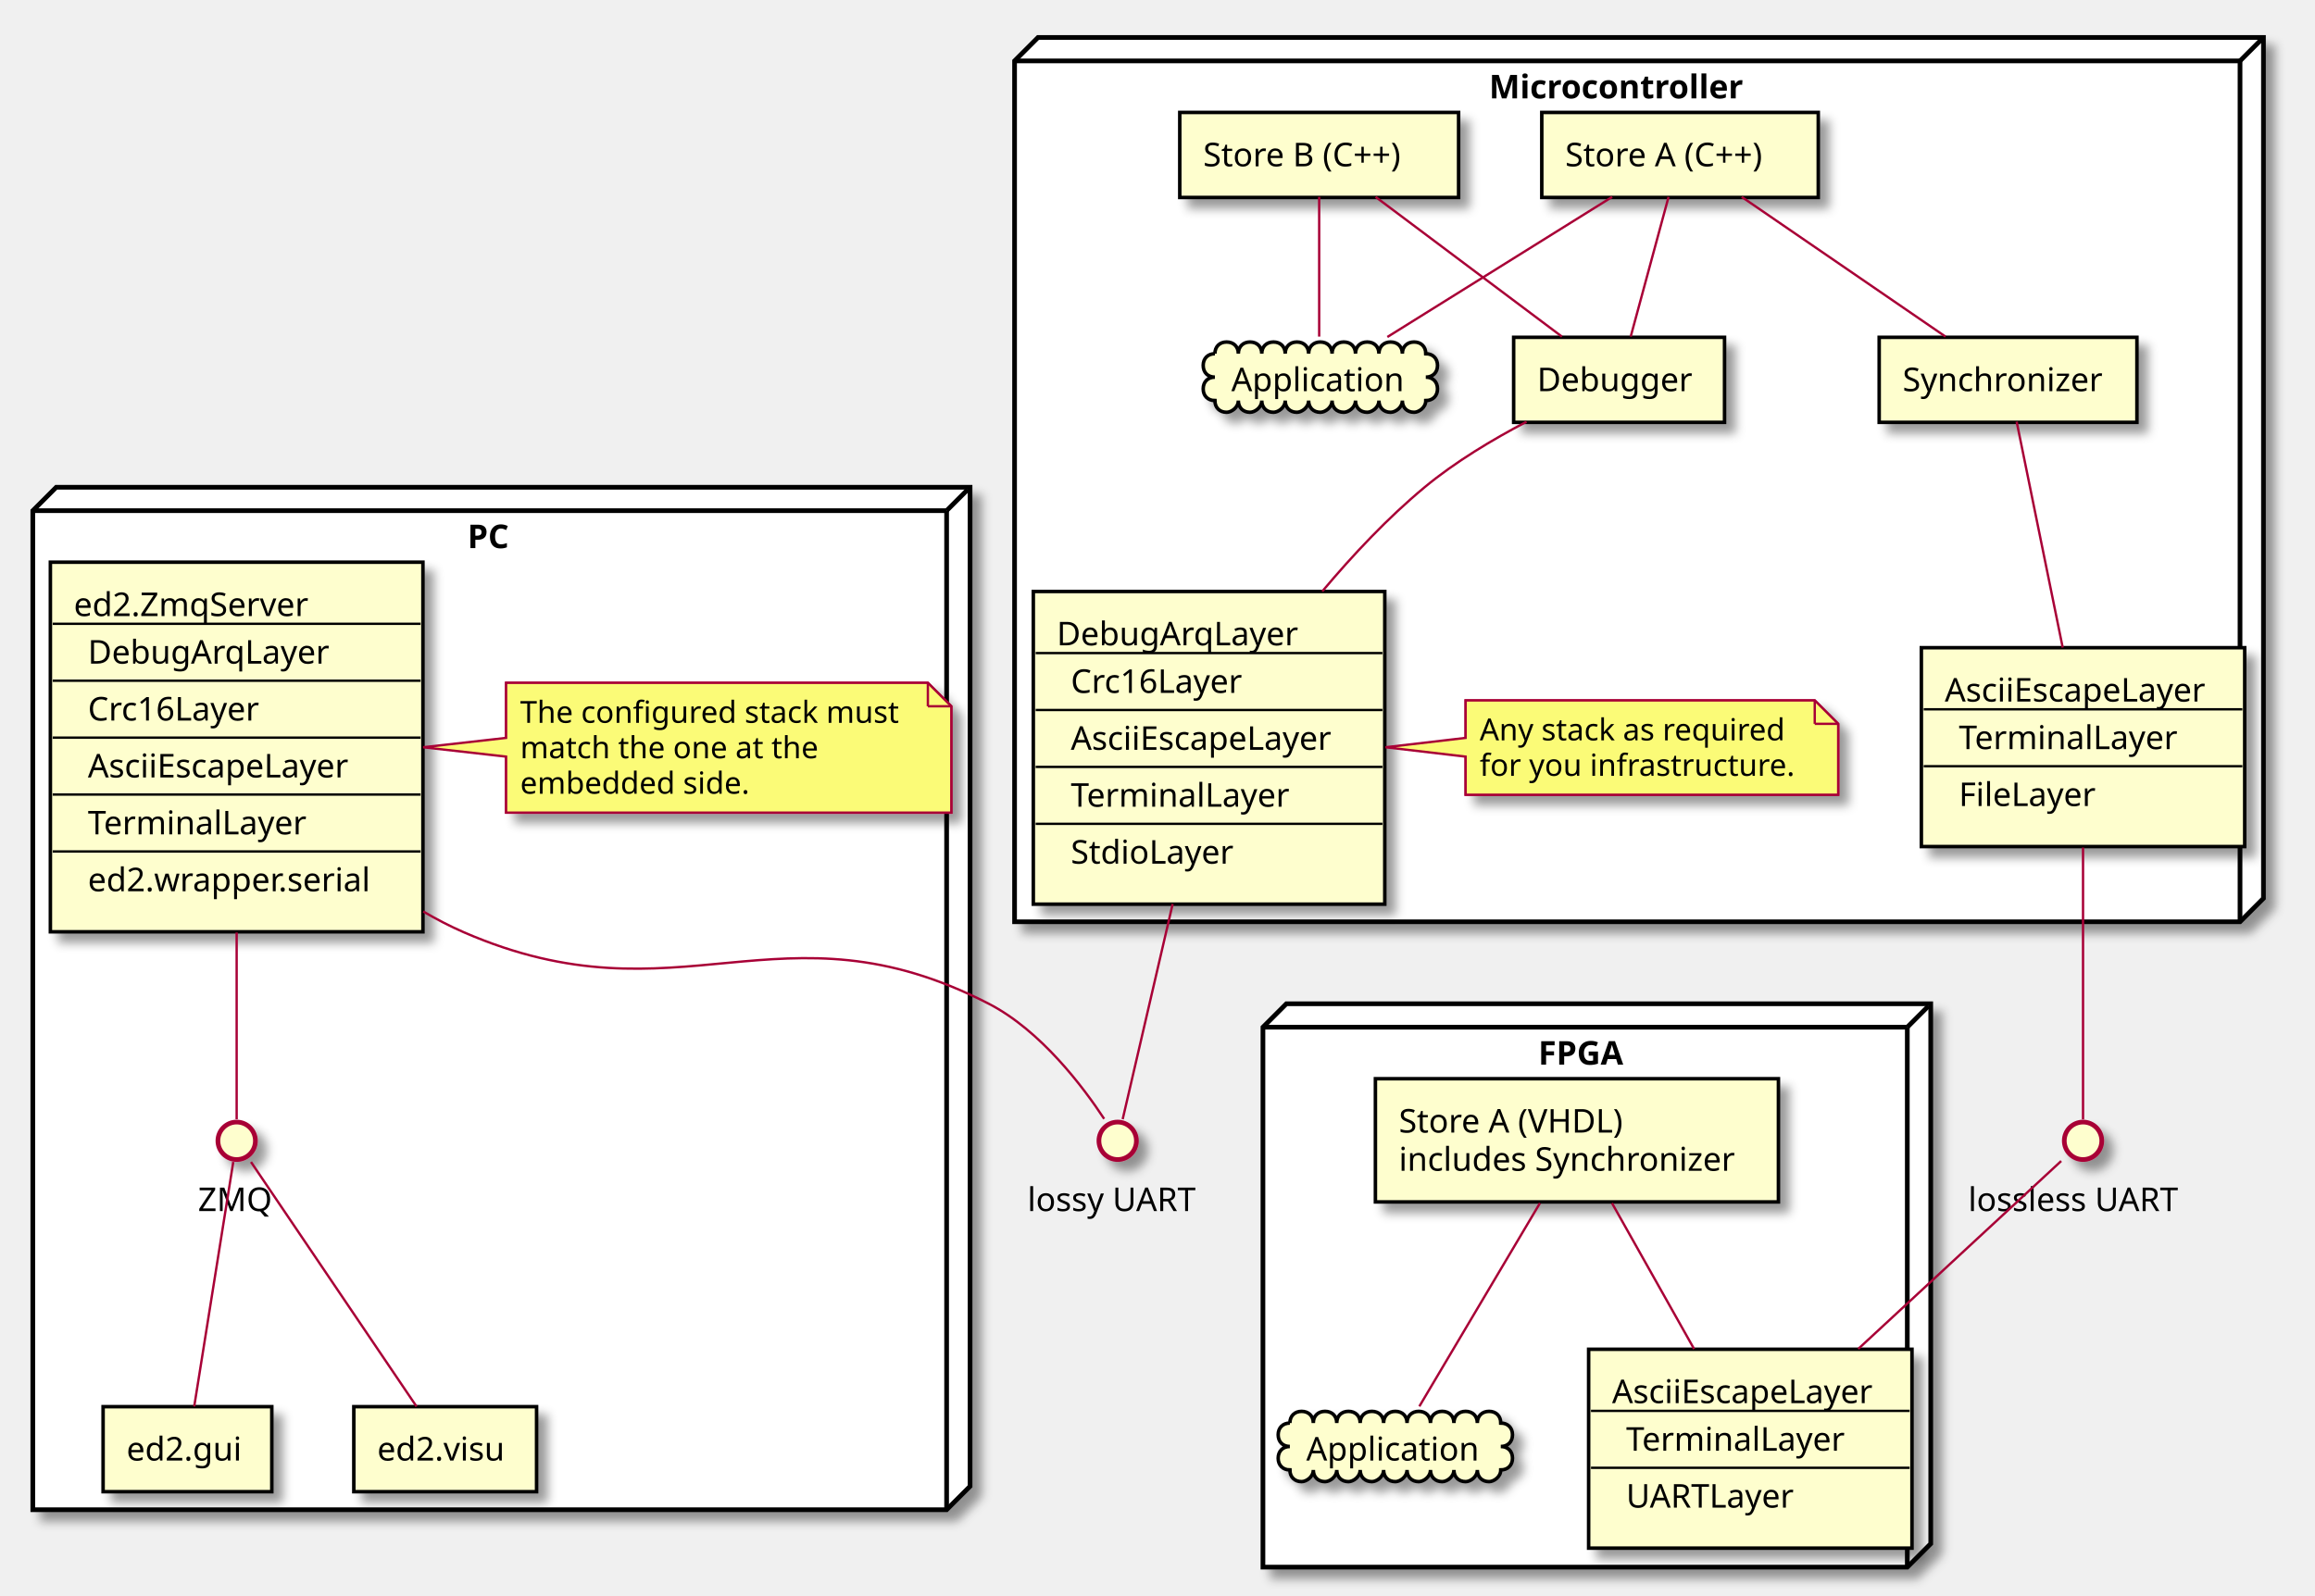
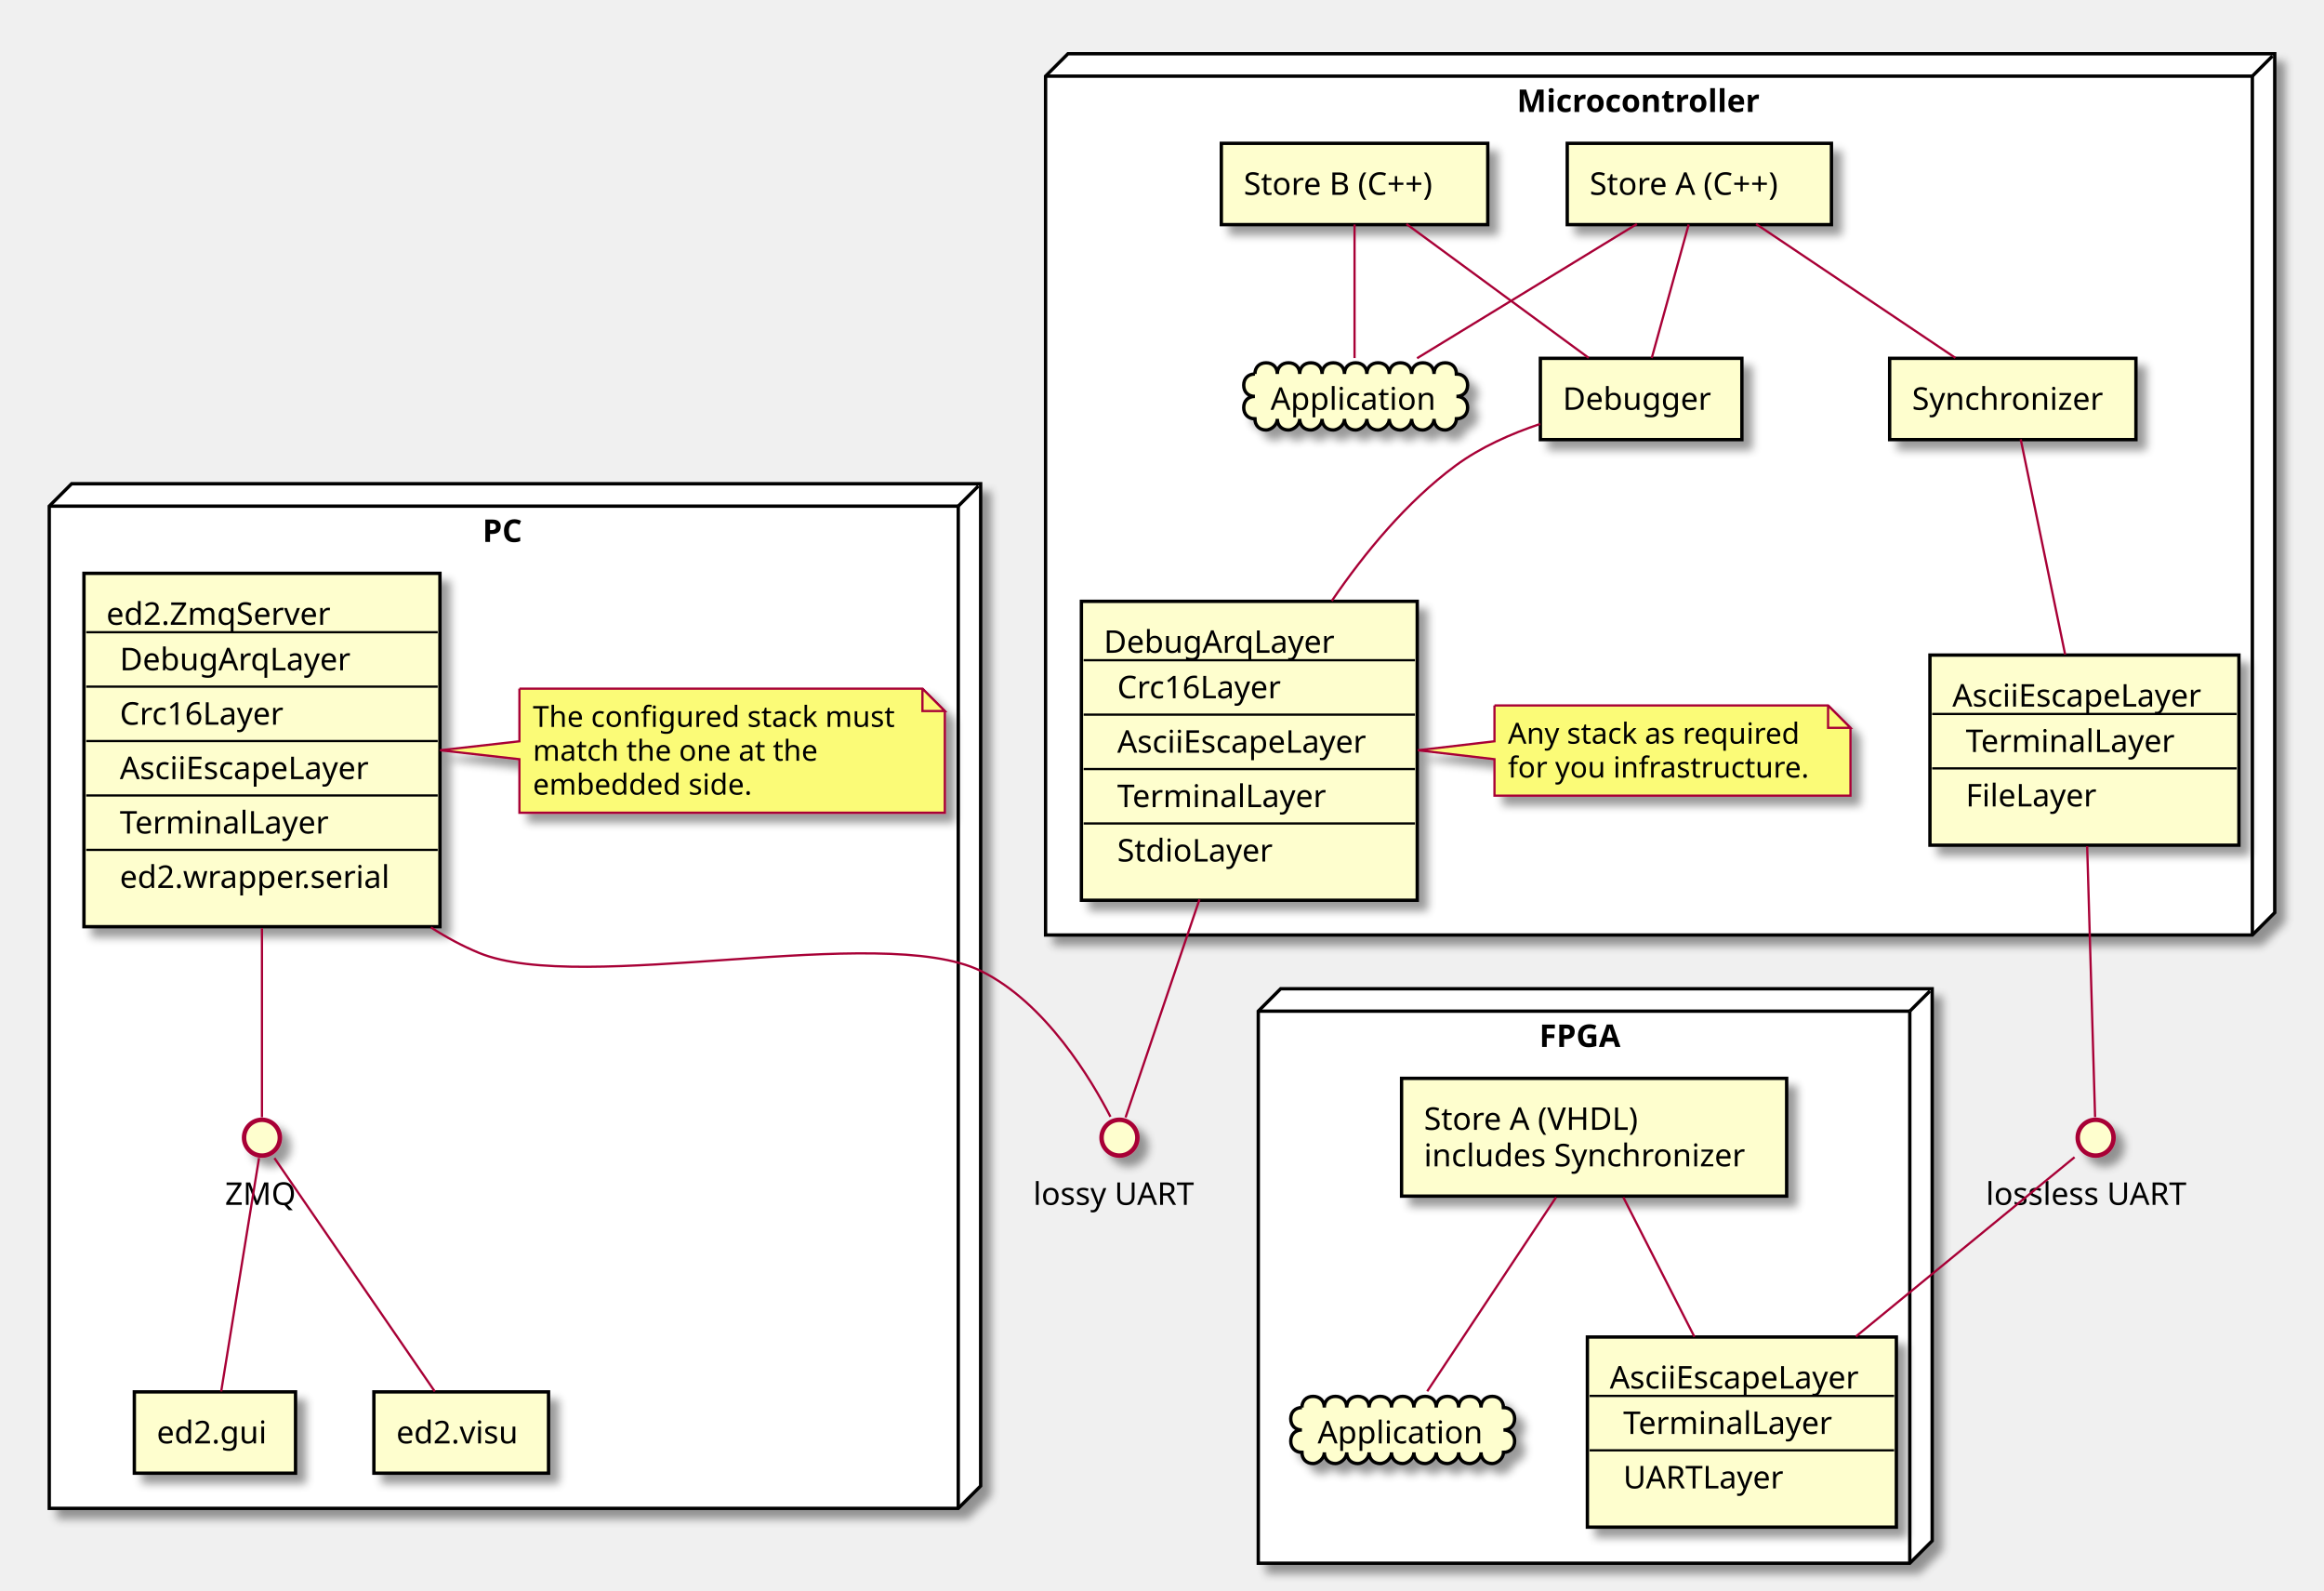
- <svg xmlns="http://www.w3.org/2000/svg" contentScriptType="application/ecmascript" contentStyleType="text/css" height="681px" preserveAspectRatio="none" style="width:988px;height:681px;" version="1.1" viewBox="0 0 988 681" width="988px" zoomAndPan="magnify">
+ <svg xmlns="http://www.w3.org/2000/svg" contentScriptType="application/ecmascript" contentStyleType="text/css" height="710px" preserveAspectRatio="none" style="width:1038px;height:710px;" version="1.1" viewBox="0 0 1038 710" width="1038px" zoomAndPan="magnify">
  <defs>
    <filter height="300%" id="f18pf0pv6xqzmc" width="300%" x="-1" y="-1">
      <feGaussianBlur result="blurOut" stdDeviation="2.0" />
      <feColorMatrix in="blurOut" result="blurOut2" type="matrix" values="0 0 0 0 0 0 0 0 0 0 0 0 0 0 0 0 0 0 .4 0" />
      <feOffset dx="4.0" dy="4.0" in="blurOut2" result="blurOut3" />
      <feBlend in="SourceGraphic" in2="blurOut3" mode="normal" />
    </filter>
  </defs>
  <g>
-     <polygon fill="#FFFFFF" filter="url(#f18pf0pv6xqzmc)" points="433,26,443,16,966,16,966,383.5,956,393.5,433,393.5,433,26" style="stroke: #000000; stroke-width: 2.0;" />
-     <line style="stroke: #000000; stroke-width: 2.0;" x1="956" x2="965" y1="26" y2="17" />
-     <line style="stroke: #000000; stroke-width: 2.0;" x1="433" x2="956" y1="26" y2="26" />
-     <line style="stroke: #000000; stroke-width: 2.0;" x1="956" x2="956" y1="26" y2="393.5" />
-     <text fill="#000000" font-family="sans-serif" font-size="14" font-weight="bold" lengthAdjust="spacingAndGlyphs" textLength="120" x="635.5" y="41.995">Microcontroller</text>
-     <polygon fill="#FFFFFF" filter="url(#f18pf0pv6xqzmc)" points="14,218,24,208,414,208,414,634.5,404,644.5,14,644.5,14,218" style="stroke: #000000; stroke-width: 2.0;" />
-     <line style="stroke: #000000; stroke-width: 2.0;" x1="404" x2="413" y1="218" y2="209" />
-     <line style="stroke: #000000; stroke-width: 2.0;" x1="14" x2="404" y1="218" y2="218" />
-     <line style="stroke: #000000; stroke-width: 2.0;" x1="404" x2="404" y1="218" y2="644.5" />
-     <text fill="#000000" font-family="sans-serif" font-size="14" font-weight="bold" lengthAdjust="spacingAndGlyphs" textLength="21" x="199.5" y="233.995">PC</text>
-     <polygon fill="#FFFFFF" filter="url(#f18pf0pv6xqzmc)" points="539,438.5,549,428.5,824,428.5,824,659,814,669,539,669,539,438.5" style="stroke: #000000; stroke-width: 2.0;" />
-     <line style="stroke: #000000; stroke-width: 2.0;" x1="814" x2="823" y1="438.5" y2="429.5" />
-     <line style="stroke: #000000; stroke-width: 2.0;" x1="539" x2="814" y1="438.5" y2="438.5" />
-     <line style="stroke: #000000; stroke-width: 2.0;" x1="814" x2="814" y1="438.5" y2="669" />
-     <text fill="#000000" font-family="sans-serif" font-size="14" font-weight="bold" lengthAdjust="spacingAndGlyphs" textLength="42" x="656.5" y="454.495">FPGA</text>
-     <rect fill="#FEFECE" filter="url(#f18pf0pv6xqzmc)" height="36.297" style="stroke: #000000; stroke-width: 1.5;" width="118" x="658" y="48" />
-     <text fill="#000000" font-family="sans-serif" font-size="14" lengthAdjust="spacingAndGlyphs" textLength="98" x="668" y="70.995">Store A (C++)</text>
-     <rect fill="#FEFECE" filter="url(#f18pf0pv6xqzmc)" height="36.297" style="stroke: #000000; stroke-width: 1.5;" width="119" x="503.5" y="48" />
-     <text fill="#000000" font-family="sans-serif" font-size="14" lengthAdjust="spacingAndGlyphs" textLength="99" x="513.5" y="70.995">Store B (C++)</text>
-     <path d="M518.5,151 C518.5,148 520.5,146 523.5,146 C526.5,146 528.5,148 528.5,151 C528.5,148 530.5,146 533.5,146 C536.5,146 538.5,148 538.5,151 C538.5,148 540.5,146 543.5,146 C546.5,146 548.5,148 548.5,151 C548.5,148 550.5,146 553.5,146 C556.5,146 558.5,148 558.5,151 C558.5,148 560.5,146 563.5,146 C566.5,146 568.5,148 568.5,151 C568.5,148 570.5,146 573.5,146 C576.5,146 578.5,148 578.5,151 C578.5,148 580.5,146 583.5,146 C586.5,146 588.5,148 588.5,151 C588.5,148 590.5,146 593.5,146 C596.5,146 598.5,148 598.5,151 C598.5,148 600.5,146 603.5,146 C606.5,146 608.5,148 608.5,151 C611.5,151 613.5,153 613.5,156 C613.5,159 611.5,161 608.5,161 C611.5,161 613.5,163 613.5,166 C613.5,169 611.5,171 608.5,171 C608.5,174 605.5,176 603.5,176 C600.5,176 598.5,174 598.5,171 C598.5,174 595.5,176 593.5,176 C590.5,176 588.5,174 588.5,171 C588.5,174 585.5,176 583.5,176 C580.5,176 578.5,174 578.5,171 C578.5,174 575.5,176 573.5,176 C570.5,176 568.5,174 568.5,171 C568.5,174 565.5,176 563.5,176 C560.5,176 558.5,174 558.5,171 C558.5,174 555.5,176 553.5,176 C550.5,176 548.5,174 548.5,171 C548.5,174 545.5,176 543.5,176 C540.5,176 538.5,174 538.5,171 C538.5,174 535.5,176 533.5,176 C530.5,176 528.5,174 528.5,171 C528.5,174 525.5,176 523.5,176 C520.5,176 518.5,174 518.5,171 C515.5,171 513.5,169 513.5,166 C513.5,163 515.5,161 518.5,161 C515.5,161 513.5,159 513.5,156 C513.5,153 515.5,151 518.5,151 " fill="#FEFECE" filter="url(#f18pf0pv6xqzmc)" style="stroke: #000000; stroke-width: 1.5;" />
-     <text fill="#000000" font-family="sans-serif" font-size="14" lengthAdjust="spacingAndGlyphs" textLength="75" x="525.5" y="166.995">Application</text>
-     <rect fill="#FEFECE" filter="url(#f18pf0pv6xqzmc)" height="36.297" style="stroke: #000000; stroke-width: 1.5;" width="90" x="646" y="144" />
-     <text fill="#000000" font-family="sans-serif" font-size="14" lengthAdjust="spacingAndGlyphs" textLength="70" x="656" y="166.995">Debugger</text>
-     <rect fill="#FEFECE" filter="url(#f18pf0pv6xqzmc)" height="133.484" style="stroke: #000000; stroke-width: 1.5;" width="150" x="441" y="252.5" />
-     <text fill="#000000" font-family="sans-serif" font-size="14" lengthAdjust="spacingAndGlyphs" textLength="106" x="451" y="275.495">DebugArqLayer</text>
-     <line style="stroke: #000000; stroke-width: 1.0;" x1="442" x2="590" y1="278.797" y2="278.797" />
-     <text fill="#000000" font-family="sans-serif" font-size="14" lengthAdjust="spacingAndGlyphs" textLength="77" x="457" y="295.792">Crc16Layer</text>
-     <line style="stroke: #000000; stroke-width: 1.0;" x1="442" x2="590" y1="303.094" y2="303.094" />
-     <text fill="#000000" font-family="sans-serif" font-size="14" lengthAdjust="spacingAndGlyphs" textLength="118" x="457" y="320.089">AsciiEscapeLayer</text>
-     <line style="stroke: #000000; stroke-width: 1.0;" x1="442" x2="590" y1="327.391" y2="327.391" />
-     <text fill="#000000" font-family="sans-serif" font-size="14" lengthAdjust="spacingAndGlyphs" textLength="95" x="457" y="344.386">TerminalLayer</text>
-     <line style="stroke: #000000; stroke-width: 1.0;" x1="442" x2="590" y1="351.688" y2="351.688" />
-     <text fill="#000000" font-family="sans-serif" font-size="14" lengthAdjust="spacingAndGlyphs" textLength="71" x="457" y="368.683">StdioLayer</text>
-     <polygon fill="#FBFB77" filter="url(#f18pf0pv6xqzmc)" points="625.5,299,625.5,339.266,784.5,339.266,784.5,309,774.5,299,625.5,299" style="stroke: #A80036; stroke-width: 1.0;" />
-     <polygon fill="#FBFB77" points="625.5,299,625.5,315,591.305,319,625.5,323,625.5,339.266,784.5,339.266,784.5,309,774.5,299,625.5,299" style="stroke: #A80036; stroke-width: 1.0;" />
-     <line style="stroke: #A80036; stroke-width: 1.0;" x1="774.5" x2="774.5" y1="299" y2="309" />
-     <line style="stroke: #A80036; stroke-width: 1.0;" x1="784.5" x2="774.5" y1="309" y2="309" />
-     <text fill="#000000" font-family="sans-serif" font-size="13" lengthAdjust="spacingAndGlyphs" textLength="138" x="631.5" y="316.067">Any stack as required</text>
-     <text fill="#000000" font-family="sans-serif" font-size="13" lengthAdjust="spacingAndGlyphs" textLength="138" x="631.5" y="331.2">for you infrastructure.</text>
-     <rect fill="#FEFECE" filter="url(#f18pf0pv6xqzmc)" height="36.297" style="stroke: #000000; stroke-width: 1.5;" width="110" x="802" y="144" />
-     <text fill="#000000" font-family="sans-serif" font-size="14" lengthAdjust="spacingAndGlyphs" textLength="90" x="812" y="166.995">Synchronizer</text>
-     <rect fill="#FEFECE" filter="url(#f18pf0pv6xqzmc)" height="84.891" style="stroke: #000000; stroke-width: 1.5;" width="138" x="820" y="276.5" />
-     <text fill="#000000" font-family="sans-serif" font-size="14" lengthAdjust="spacingAndGlyphs" textLength="118" x="830" y="299.495">AsciiEscapeLayer</text>
-     <line style="stroke: #000000; stroke-width: 1.0;" x1="821" x2="957" y1="302.797" y2="302.797" />
-     <text fill="#000000" font-family="sans-serif" font-size="14" lengthAdjust="spacingAndGlyphs" textLength="95" x="836" y="319.792">TerminalLayer</text>
-     <line style="stroke: #000000; stroke-width: 1.0;" x1="821" x2="957" y1="327.094" y2="327.094" />
-     <text fill="#000000" font-family="sans-serif" font-size="14" lengthAdjust="spacingAndGlyphs" textLength="59" x="836" y="344.089">FileLayer</text>
-     <rect fill="#FEFECE" filter="url(#f18pf0pv6xqzmc)" height="157.781" style="stroke: #000000; stroke-width: 1.5;" width="159" x="21.5" y="240" />
-     <text fill="#000000" font-family="sans-serif" font-size="14" lengthAdjust="spacingAndGlyphs" textLength="107" x="31.5" y="262.995">ed2.ZmqServer</text>
-     <line style="stroke: #000000; stroke-width: 1.0;" x1="22.5" x2="179.5" y1="266.297" y2="266.297" />
-     <text fill="#000000" font-family="sans-serif" font-size="14" lengthAdjust="spacingAndGlyphs" textLength="106" x="37.5" y="283.292">DebugArqLayer</text>
-     <line style="stroke: #000000; stroke-width: 1.0;" x1="22.5" x2="179.5" y1="290.594" y2="290.594" />
-     <text fill="#000000" font-family="sans-serif" font-size="14" lengthAdjust="spacingAndGlyphs" textLength="77" x="37.5" y="307.589">Crc16Layer</text>
-     <line style="stroke: #000000; stroke-width: 1.0;" x1="22.5" x2="179.5" y1="314.891" y2="314.891" />
-     <text fill="#000000" font-family="sans-serif" font-size="14" lengthAdjust="spacingAndGlyphs" textLength="118" x="37.5" y="331.886">AsciiEscapeLayer</text>
-     <line style="stroke: #000000; stroke-width: 1.0;" x1="22.5" x2="179.5" y1="339.188" y2="339.188" />
-     <text fill="#000000" font-family="sans-serif" font-size="14" lengthAdjust="spacingAndGlyphs" textLength="95" x="37.5" y="356.183">TerminalLayer</text>
-     <line style="stroke: #000000; stroke-width: 1.0;" x1="22.5" x2="179.5" y1="363.484" y2="363.484" />
-     <text fill="#000000" font-family="sans-serif" font-size="14" lengthAdjust="spacingAndGlyphs" textLength="127" x="37.5" y="380.479">ed2.wrapper.serial</text>
-     <polygon fill="#FBFB77" filter="url(#f18pf0pv6xqzmc)" points="216,291.5,216,346.898,406,346.898,406,301.5,396,291.5,216,291.5" style="stroke: #A80036; stroke-width: 1.0;" />
-     <polygon fill="#FBFB77" points="216,291.5,216,315,180.57,319,216,323,216,346.898,406,346.898,406,301.5,396,291.5,216,291.5" style="stroke: #A80036; stroke-width: 1.0;" />
-     <line style="stroke: #A80036; stroke-width: 1.0;" x1="396" x2="396" y1="291.5" y2="301.5" />
-     <line style="stroke: #A80036; stroke-width: 1.0;" x1="406" x2="396" y1="301.5" y2="301.5" />
-     <text fill="#000000" font-family="sans-serif" font-size="13" lengthAdjust="spacingAndGlyphs" textLength="169" x="222" y="308.567">The configured stack must</text>
-     <text fill="#000000" font-family="sans-serif" font-size="13" lengthAdjust="spacingAndGlyphs" textLength="136" x="222" y="323.7">match the one at the</text>
-     <text fill="#000000" font-family="sans-serif" font-size="13" lengthAdjust="spacingAndGlyphs" textLength="103" x="222" y="338.832">embedded side.</text>
-     <ellipse cx="101" cy="487" fill="#FEFECE" filter="url(#f18pf0pv6xqzmc)" rx="8" ry="8" style="stroke: #A80036; stroke-width: 2.0;" />
-     <text fill="#000000" font-family="sans-serif" font-size="14" lengthAdjust="spacingAndGlyphs" textLength="33" x="84.5" y="516.995">ZMQ</text>
-     <rect fill="#FEFECE" filter="url(#f18pf0pv6xqzmc)" height="36.297" style="stroke: #000000; stroke-width: 1.5;" width="72" x="44" y="600.5" />
-     <text fill="#000000" font-family="sans-serif" font-size="14" lengthAdjust="spacingAndGlyphs" textLength="52" x="54" y="623.495">ed2.gui</text>
-     <rect fill="#FEFECE" filter="url(#f18pf0pv6xqzmc)" height="36.297" style="stroke: #000000; stroke-width: 1.5;" width="78" x="151" y="600.5" />
-     <text fill="#000000" font-family="sans-serif" font-size="14" lengthAdjust="spacingAndGlyphs" textLength="58" x="161" y="623.495">ed2.visu</text>
-     <rect fill="#FEFECE" filter="url(#f18pf0pv6xqzmc)" height="52.594" style="stroke: #000000; stroke-width: 1.5;" width="172" x="587" y="460.5" />
-     <text fill="#000000" font-family="sans-serif" font-size="14" lengthAdjust="spacingAndGlyphs" textLength="101" x="597" y="483.495">Store A (VHDL)</text>
-     <text fill="#000000" font-family="sans-serif" font-size="14" lengthAdjust="spacingAndGlyphs" textLength="152" x="597" y="499.792">includes Synchronizer</text>
-     <rect fill="#FEFECE" filter="url(#f18pf0pv6xqzmc)" height="84.891" style="stroke: #000000; stroke-width: 1.5;" width="138" x="678" y="576" />
-     <text fill="#000000" font-family="sans-serif" font-size="14" lengthAdjust="spacingAndGlyphs" textLength="118" x="688" y="598.995">AsciiEscapeLayer</text>
-     <line style="stroke: #000000; stroke-width: 1.0;" x1="679" x2="815" y1="602.297" y2="602.297" />
-     <text fill="#000000" font-family="sans-serif" font-size="14" lengthAdjust="spacingAndGlyphs" textLength="95" x="694" y="619.292">TerminalLayer</text>
-     <line style="stroke: #000000; stroke-width: 1.0;" x1="679" x2="815" y1="626.594" y2="626.594" />
-     <text fill="#000000" font-family="sans-serif" font-size="14" lengthAdjust="spacingAndGlyphs" textLength="74" x="694" y="643.589">UARTLayer</text>
-     <path d="M550.5,607.5 C550.5,604.5 552.5,602.5 555.5,602.5 C558.5,602.5 560.5,604.5 560.5,607.5 C560.5,604.5 562.5,602.5 565.5,602.5 C568.5,602.5 570.5,604.5 570.5,607.5 C570.5,604.5 572.5,602.5 575.5,602.5 C578.5,602.5 580.5,604.5 580.5,607.5 C580.5,604.5 582.5,602.5 585.5,602.5 C588.5,602.5 590.5,604.5 590.5,607.5 C590.5,604.5 592.5,602.5 595.5,602.5 C598.5,602.5 600.5,604.5 600.5,607.5 C600.5,604.5 602.5,602.5 605.5,602.5 C608.5,602.5 610.5,604.5 610.5,607.5 C610.5,604.5 612.5,602.5 615.5,602.5 C618.5,602.5 620.5,604.5 620.5,607.5 C620.5,604.5 622.5,602.5 625.5,602.5 C628.5,602.5 630.5,604.5 630.5,607.5 C630.5,604.5 632.5,602.5 635.5,602.5 C638.5,602.5 640.5,604.5 640.5,607.5 C643.5,607.5 645.5,609.5 645.5,612.5 C645.5,615.5 643.5,617.5 640.5,617.5 C643.5,617.5 645.5,619.5 645.5,622.5 C645.5,625.5 643.5,627.5 640.5,627.5 C640.5,630.5 637.5,632.5 635.5,632.5 C632.5,632.5 630.5,630.5 630.5,627.5 C630.5,630.5 627.5,632.5 625.5,632.5 C622.5,632.5 620.5,630.5 620.5,627.5 C620.5,630.5 617.5,632.5 615.5,632.5 C612.5,632.5 610.5,630.5 610.5,627.5 C610.5,630.5 607.5,632.5 605.5,632.5 C602.5,632.5 600.5,630.5 600.5,627.5 C600.5,630.5 597.5,632.5 595.5,632.5 C592.5,632.5 590.5,630.5 590.5,627.5 C590.5,630.5 587.5,632.5 585.5,632.5 C582.5,632.5 580.5,630.5 580.5,627.5 C580.5,630.5 577.5,632.5 575.5,632.5 C572.5,632.5 570.5,630.5 570.5,627.5 C570.5,630.5 567.5,632.5 565.5,632.5 C562.5,632.5 560.5,630.5 560.5,627.5 C560.5,630.5 557.5,632.5 555.5,632.5 C552.5,632.5 550.5,630.5 550.5,627.5 C547.5,627.5 545.5,625.5 545.5,622.5 C545.5,619.5 547.5,617.5 550.5,617.5 C547.5,617.5 545.5,615.5 545.5,612.5 C545.5,609.5 547.5,607.5 550.5,607.5 " fill="#FEFECE" filter="url(#f18pf0pv6xqzmc)" style="stroke: #000000; stroke-width: 1.5;" />
-     <text fill="#000000" font-family="sans-serif" font-size="14" lengthAdjust="spacingAndGlyphs" textLength="75" x="557.5" y="623.495">Application</text>
-     <ellipse cx="477" cy="487" fill="#FEFECE" filter="url(#f18pf0pv6xqzmc)" rx="8" ry="8" style="stroke: #A80036; stroke-width: 2.0;" />
-     <text fill="#000000" font-family="sans-serif" font-size="14" lengthAdjust="spacingAndGlyphs" textLength="77" x="438.5" y="516.995">lossy UART</text>
-     <ellipse cx="889" cy="487" fill="#FEFECE" filter="url(#f18pf0pv6xqzmc)" rx="8" ry="8" style="stroke: #A80036; stroke-width: 2.0;" />
-     <text fill="#000000" font-family="sans-serif" font-size="14" lengthAdjust="spacingAndGlyphs" textLength="98" x="840" y="516.995">lossless UART</text>
-     <path d="M688.034,84.057 C660.588,101.166 619.587,126.725 592.098,143.861 " fill="none" id="storeA1-app1" style="stroke: #A80036; stroke-width: 1.0;" />
-     <path d="M563,84.057 C563,101.112 563,126.563 563,143.698 " fill="none" id="storeB1-app1" style="stroke: #A80036; stroke-width: 1.0;" />
-     <path d="M712.11,84.057 C707.491,101.112 700.597,126.563 695.957,143.698 " fill="none" id="storeA1-debugger" style="stroke: #A80036; stroke-width: 1.0;" />
-     <path d="M587.076,84.057 C609.815,101.112 643.751,126.563 666.597,143.698 " fill="none" id="storeB1-debugger" style="stroke: #A80036; stroke-width: 1.0;" />
-     <path d="M651.493,180.044 C637.048,187.605 621.061,197.167 608,208 C592.395,220.943 577.454,236.807 564.32,252.45 " fill="none" id="debugger-debugstack" style="stroke: #A80036; stroke-width: 1.0;" />
-     <path d="M743.333,84.057 C768.204,101.112 805.321,126.563 830.309,143.698 " fill="none" id="storeA1-sync1" style="stroke: #A80036; stroke-width: 1.0;" />
-     <path d="M860.671,180.01 C865.432,203.368 873.888,244.856 880.326,276.442 " fill="none" id="sync1-syncstack" style="stroke: #A80036; stroke-width: 1.0;" />
-     <path d="M500.474,385.881 C492.317,421.018 483.192,460.329 479.138,477.788 " fill="none" id="debugstack-UART" style="stroke: #A80036; stroke-width: 1.0;" />
-     <path d="M889,361.828 C889,401.103 889,456.332 889,477.884 " fill="none" id="syncstack-UARTsync" style="stroke: #A80036; stroke-width: 1.0;" />
-     <path d="M180.63,389.105 C186.311,392.438 192.123,395.45 198,398 C290.171,437.995 332.685,382.48 422,428.5 C444.305,439.993 462.435,464.245 471.233,477.632 " fill="none" id="wrapper-UART" style="stroke: #A80036; stroke-width: 1.0;" />
-     <path d="M101,398.081 C101,429.74 101,462.334 101,477.792 " fill="none" id="wrapper-ZMQ" style="stroke: #A80036; stroke-width: 1.0;" />
-     <path d="M99.557,496.038 C96.128,517.508 87.442,571.901 82.887,600.42 " fill="none" id="ZMQ-gui" style="stroke: #A80036; stroke-width: 1.0;" />
-     <path d="M107.117,496.038 C121.648,517.508 158.461,571.901 177.763,600.42 " fill="none" id="ZMQ-visu" style="stroke: #A80036; stroke-width: 1.0;" />
-     <path d="M687.975,513.611 C698.026,531.472 711.487,555.393 723.016,575.88 " fill="none" id="storeA2-fpgastack" style="stroke: #A80036; stroke-width: 1.0;" />
-     <path d="M657.216,513.611 C641.902,539.428 619.081,577.902 605.754,600.371 " fill="none" id="storeA2-app2" style="stroke: #A80036; stroke-width: 1.0;" />
-     <path d="M879.683,495.628 C862.345,511.684 824.072,547.127 793.067,575.84 " fill="none" id="UARTsync-fpgastack" style="stroke: #A80036; stroke-width: 1.0;" />
+     <polygon fill="#FFFFFF" filter="url(#f18pf0pv6xqzmc)" points="467,34,477,24,1016,24,1016,407.5,1006,417.5,467,417.5,467,34" style="stroke: #000000; stroke-width: 1.5;" />
+     <line style="stroke: #000000; stroke-width: 1.5;" x1="1006" x2="1015" y1="34" y2="25" />
+     <line style="stroke: #000000; stroke-width: 1.5;" x1="467" x2="1006" y1="34" y2="34" />
+     <line style="stroke: #000000; stroke-width: 1.5;" x1="1006" x2="1006" y1="34" y2="417.5" />
+     <text fill="#000000" font-family="sans-serif" font-size="14" font-weight="bold" lengthAdjust="spacingAndGlyphs" textLength="120" x="677.5" y="49.995">Microcontroller</text>
+     <polygon fill="#FFFFFF" filter="url(#f18pf0pv6xqzmc)" points="22,226,32,216,438,216,438,663.5,428,673.5,22,673.5,22,226" style="stroke: #000000; stroke-width: 1.5;" />
+     <line style="stroke: #000000; stroke-width: 1.5;" x1="428" x2="437" y1="226" y2="217" />
+     <line style="stroke: #000000; stroke-width: 1.5;" x1="22" x2="428" y1="226" y2="226" />
+     <line style="stroke: #000000; stroke-width: 1.5;" x1="428" x2="428" y1="226" y2="673.5" />
+     <text fill="#000000" font-family="sans-serif" font-size="14" font-weight="bold" lengthAdjust="spacingAndGlyphs" textLength="21" x="215.5" y="241.995">PC</text>
+     <polygon fill="#FFFFFF" filter="url(#f18pf0pv6xqzmc)" points="562,451.5,572,441.5,863,441.5,863,688,853,698,562,698,562,451.5" style="stroke: #000000; stroke-width: 1.5;" />
+     <line style="stroke: #000000; stroke-width: 1.5;" x1="853" x2="862" y1="451.5" y2="442.5" />
+     <line style="stroke: #000000; stroke-width: 1.5;" x1="562" x2="853" y1="451.5" y2="451.5" />
+     <line style="stroke: #000000; stroke-width: 1.5;" x1="853" x2="853" y1="451.5" y2="698" />
+     <text fill="#000000" font-family="sans-serif" font-size="14" font-weight="bold" lengthAdjust="spacingAndGlyphs" textLength="42" x="687.5" y="467.495">FPGA</text>
+     <rect fill="#FEFECE" filter="url(#f18pf0pv6xqzmc)" height="36.297" style="stroke: #000000; stroke-width: 1.5;" width="118" x="700" y="64" />
+     <text fill="#000000" font-family="sans-serif" font-size="14" lengthAdjust="spacingAndGlyphs" textLength="98" x="710" y="86.995">Store A (C++)</text>
+     <rect fill="#FEFECE" filter="url(#f18pf0pv6xqzmc)" height="36.297" style="stroke: #000000; stroke-width: 1.5;" width="119" x="545.5" y="64" />
+     <text fill="#000000" font-family="sans-serif" font-size="14" lengthAdjust="spacingAndGlyphs" textLength="99" x="555.5" y="86.995">Store B (C++)</text>
+     <path d="M560.5,167 C560.5,164 562.5,162 565.5,162 C568.5,162 570.5,164 570.5,167 C570.5,164 572.5,162 575.5,162 C578.5,162 580.5,164 580.5,167 C580.5,164 582.5,162 585.5,162 C588.5,162 590.5,164 590.5,167 C590.5,164 592.5,162 595.5,162 C598.5,162 600.5,164 600.5,167 C600.5,164 602.5,162 605.5,162 C608.5,162 610.5,164 610.5,167 C610.5,164 612.5,162 615.5,162 C618.5,162 620.5,164 620.5,167 C620.5,164 622.5,162 625.5,162 C628.5,162 630.5,164 630.5,167 C630.5,164 632.5,162 635.5,162 C638.5,162 640.5,164 640.5,167 C640.5,164 642.5,162 645.5,162 C648.5,162 650.5,164 650.5,167 C653.5,167 655.5,169 655.5,172 C655.5,175 653.5,177 650.5,177 C653.5,177 655.5,179 655.5,182 C655.5,185 653.5,187 650.5,187 C650.5,190 647.5,192 645.5,192 C642.5,192 640.5,190 640.5,187 C640.5,190 637.5,192 635.5,192 C632.5,192 630.5,190 630.5,187 C630.5,190 627.5,192 625.5,192 C622.5,192 620.5,190 620.5,187 C620.5,190 617.5,192 615.5,192 C612.5,192 610.5,190 610.5,187 C610.5,190 607.5,192 605.5,192 C602.5,192 600.5,190 600.5,187 C600.5,190 597.5,192 595.5,192 C592.5,192 590.5,190 590.5,187 C590.5,190 587.5,192 585.5,192 C582.5,192 580.5,190 580.5,187 C580.5,190 577.5,192 575.5,192 C572.5,192 570.5,190 570.5,187 C570.5,190 567.5,192 565.5,192 C562.5,192 560.5,190 560.5,187 C557.5,187 555.5,185 555.5,182 C555.5,179 557.5,177 560.5,177 C557.5,177 555.5,175 555.5,172 C555.5,169 557.5,167 560.5,167 " fill="#FEFECE" filter="url(#f18pf0pv6xqzmc)" style="stroke: #000000; stroke-width: 1.5;" />
+     <text fill="#000000" font-family="sans-serif" font-size="14" lengthAdjust="spacingAndGlyphs" textLength="75" x="567.5" y="182.995">Application</text>
+     <rect fill="#FEFECE" filter="url(#f18pf0pv6xqzmc)" height="36.297" style="stroke: #000000; stroke-width: 1.5;" width="90" x="688" y="160" />
+     <text fill="#000000" font-family="sans-serif" font-size="14" lengthAdjust="spacingAndGlyphs" textLength="70" x="698" y="182.995">Debugger</text>
+     <rect fill="#FEFECE" filter="url(#f18pf0pv6xqzmc)" height="133.484" style="stroke: #000000; stroke-width: 1.5;" width="150" x="483" y="268.5" />
+     <text fill="#000000" font-family="sans-serif" font-size="14" lengthAdjust="spacingAndGlyphs" textLength="106" x="493" y="291.495">DebugArqLayer</text>
+     <line style="stroke: #000000; stroke-width: 1.0;" x1="484" x2="632" y1="294.797" y2="294.797" />
+     <text fill="#000000" font-family="sans-serif" font-size="14" lengthAdjust="spacingAndGlyphs" textLength="77" x="499" y="311.792">Crc16Layer</text>
+     <line style="stroke: #000000; stroke-width: 1.0;" x1="484" x2="632" y1="319.094" y2="319.094" />
+     <text fill="#000000" font-family="sans-serif" font-size="14" lengthAdjust="spacingAndGlyphs" textLength="118" x="499" y="336.089">AsciiEscapeLayer</text>
+     <line style="stroke: #000000; stroke-width: 1.0;" x1="484" x2="632" y1="343.391" y2="343.391" />
+     <text fill="#000000" font-family="sans-serif" font-size="14" lengthAdjust="spacingAndGlyphs" textLength="95" x="499" y="360.386">TerminalLayer</text>
+     <line style="stroke: #000000; stroke-width: 1.0;" x1="484" x2="632" y1="367.688" y2="367.688" />
+     <text fill="#000000" font-family="sans-serif" font-size="14" lengthAdjust="spacingAndGlyphs" textLength="71" x="499" y="384.683">StdioLayer</text>
+     <path d="M667.5,315 L667.5,331 L633.3,335 L667.5,339 L667.5,355.266 A0,0 0 0 0 667.5,355.266 L826.5,355.266 A0,0 0 0 0 826.5,355.266 L826.5,325 L816.5,315 L667.5,315 A0,0 0 0 0 667.5,315 " fill="#FBFB77" filter="url(#f18pf0pv6xqzmc)" style="stroke: #A80036; stroke-width: 1.0;" />
+     <path d="M816.5,315 L816.5,325 L826.5,325 L816.5,315 " fill="#FBFB77" style="stroke: #A80036; stroke-width: 1.0;" />
+     <text fill="#000000" font-family="sans-serif" font-size="13" lengthAdjust="spacingAndGlyphs" textLength="138" x="673.5" y="332.067">Any stack as required</text>
+     <text fill="#000000" font-family="sans-serif" font-size="13" lengthAdjust="spacingAndGlyphs" textLength="138" x="673.5" y="347.2">for you infrastructure.</text>
+     <rect fill="#FEFECE" filter="url(#f18pf0pv6xqzmc)" height="36.297" style="stroke: #000000; stroke-width: 1.5;" width="110" x="844" y="160" />
+     <text fill="#000000" font-family="sans-serif" font-size="14" lengthAdjust="spacingAndGlyphs" textLength="90" x="854" y="182.995">Synchronizer</text>
+     <rect fill="#FEFECE" filter="url(#f18pf0pv6xqzmc)" height="84.891" style="stroke: #000000; stroke-width: 1.5;" width="138" x="862" y="292.5" />
+     <text fill="#000000" font-family="sans-serif" font-size="14" lengthAdjust="spacingAndGlyphs" textLength="118" x="872" y="315.495">AsciiEscapeLayer</text>
+     <line style="stroke: #000000; stroke-width: 1.0;" x1="863" x2="999" y1="318.797" y2="318.797" />
+     <text fill="#000000" font-family="sans-serif" font-size="14" lengthAdjust="spacingAndGlyphs" textLength="95" x="878" y="335.792">TerminalLayer</text>
+     <line style="stroke: #000000; stroke-width: 1.0;" x1="863" x2="999" y1="343.094" y2="343.094" />
+     <text fill="#000000" font-family="sans-serif" font-size="14" lengthAdjust="spacingAndGlyphs" textLength="59" x="878" y="360.089">FileLayer</text>
+     <rect fill="#FEFECE" filter="url(#f18pf0pv6xqzmc)" height="157.781" style="stroke: #000000; stroke-width: 1.5;" width="159" x="37.5" y="256" />
+     <text fill="#000000" font-family="sans-serif" font-size="14" lengthAdjust="spacingAndGlyphs" textLength="107" x="47.5" y="278.995">ed2.ZmqServer</text>
+     <line style="stroke: #000000; stroke-width: 1.0;" x1="38.5" x2="195.5" y1="282.297" y2="282.297" />
+     <text fill="#000000" font-family="sans-serif" font-size="14" lengthAdjust="spacingAndGlyphs" textLength="106" x="53.5" y="299.292">DebugArqLayer</text>
+     <line style="stroke: #000000; stroke-width: 1.0;" x1="38.5" x2="195.5" y1="306.594" y2="306.594" />
+     <text fill="#000000" font-family="sans-serif" font-size="14" lengthAdjust="spacingAndGlyphs" textLength="77" x="53.5" y="323.589">Crc16Layer</text>
+     <line style="stroke: #000000; stroke-width: 1.0;" x1="38.5" x2="195.5" y1="330.891" y2="330.891" />
+     <text fill="#000000" font-family="sans-serif" font-size="14" lengthAdjust="spacingAndGlyphs" textLength="118" x="53.5" y="347.886">AsciiEscapeLayer</text>
+     <line style="stroke: #000000; stroke-width: 1.0;" x1="38.5" x2="195.5" y1="355.188" y2="355.188" />
+     <text fill="#000000" font-family="sans-serif" font-size="14" lengthAdjust="spacingAndGlyphs" textLength="95" x="53.5" y="372.183">TerminalLayer</text>
+     <line style="stroke: #000000; stroke-width: 1.0;" x1="38.5" x2="195.5" y1="379.484" y2="379.484" />
+     <text fill="#000000" font-family="sans-serif" font-size="14" lengthAdjust="spacingAndGlyphs" textLength="127" x="53.5" y="396.479">ed2.wrapper.serial</text>
+     <path d="M232,307.5 L232,331 L196.57,335 L232,339 L232,362.898 A0,0 0 0 0 232,362.898 L422,362.898 A0,0 0 0 0 422,362.898 L422,317.5 L412,307.5 L232,307.5 A0,0 0 0 0 232,307.5 " fill="#FBFB77" filter="url(#f18pf0pv6xqzmc)" style="stroke: #A80036; stroke-width: 1.0;" />
+     <path d="M412,307.5 L412,317.5 L422,317.5 L412,307.5 " fill="#FBFB77" style="stroke: #A80036; stroke-width: 1.0;" />
+     <text fill="#000000" font-family="sans-serif" font-size="13" lengthAdjust="spacingAndGlyphs" textLength="169" x="238" y="324.567">The configured stack must</text>
+     <text fill="#000000" font-family="sans-serif" font-size="13" lengthAdjust="spacingAndGlyphs" textLength="136" x="238" y="339.7">match the one at the</text>
+     <text fill="#000000" font-family="sans-serif" font-size="13" lengthAdjust="spacingAndGlyphs" textLength="103" x="238" y="354.832">embedded side.</text>
+     <ellipse cx="117" cy="508" fill="#FEFECE" filter="url(#f18pf0pv6xqzmc)" rx="8" ry="8" style="stroke: #A80036; stroke-width: 2.0;" />
+     <text fill="#000000" font-family="sans-serif" font-size="14" lengthAdjust="spacingAndGlyphs" textLength="33" x="100.5" y="537.995">ZMQ</text>
+     <rect fill="#FEFECE" filter="url(#f18pf0pv6xqzmc)" height="36.297" style="stroke: #000000; stroke-width: 1.5;" width="72" x="60" y="621.5" />
+     <text fill="#000000" font-family="sans-serif" font-size="14" lengthAdjust="spacingAndGlyphs" textLength="52" x="70" y="644.495">ed2.gui</text>
+     <rect fill="#FEFECE" filter="url(#f18pf0pv6xqzmc)" height="36.297" style="stroke: #000000; stroke-width: 1.5;" width="78" x="167" y="621.5" />
+     <text fill="#000000" font-family="sans-serif" font-size="14" lengthAdjust="spacingAndGlyphs" textLength="58" x="177" y="644.495">ed2.visu</text>
+     <rect fill="#FEFECE" filter="url(#f18pf0pv6xqzmc)" height="52.594" style="stroke: #000000; stroke-width: 1.5;" width="172" x="626" y="481.5" />
+     <text fill="#000000" font-family="sans-serif" font-size="14" lengthAdjust="spacingAndGlyphs" textLength="101" x="636" y="504.495">Store A (VHDL)</text>
+     <text fill="#000000" font-family="sans-serif" font-size="14" lengthAdjust="spacingAndGlyphs" textLength="152" x="636" y="520.792">includes Synchronizer</text>
+     <rect fill="#FEFECE" filter="url(#f18pf0pv6xqzmc)" height="84.891" style="stroke: #000000; stroke-width: 1.5;" width="138" x="709" y="597" />
+     <text fill="#000000" font-family="sans-serif" font-size="14" lengthAdjust="spacingAndGlyphs" textLength="118" x="719" y="619.995">AsciiEscapeLayer</text>
+     <line style="stroke: #000000; stroke-width: 1.0;" x1="710" x2="846" y1="623.297" y2="623.297" />
+     <text fill="#000000" font-family="sans-serif" font-size="14" lengthAdjust="spacingAndGlyphs" textLength="95" x="725" y="640.292">TerminalLayer</text>
+     <line style="stroke: #000000; stroke-width: 1.0;" x1="710" x2="846" y1="647.594" y2="647.594" />
+     <text fill="#000000" font-family="sans-serif" font-size="14" lengthAdjust="spacingAndGlyphs" textLength="74" x="725" y="664.589">UARTLayer</text>
+     <path d="M581.5,628.5 C581.5,625.5 583.5,623.5 586.5,623.5 C589.5,623.5 591.5,625.5 591.5,628.5 C591.5,625.5 593.5,623.5 596.5,623.5 C599.5,623.5 601.5,625.5 601.5,628.5 C601.5,625.5 603.5,623.5 606.5,623.5 C609.5,623.5 611.5,625.5 611.5,628.5 C611.5,625.5 613.5,623.5 616.5,623.5 C619.5,623.5 621.5,625.5 621.5,628.5 C621.5,625.5 623.5,623.5 626.5,623.5 C629.5,623.5 631.5,625.5 631.5,628.5 C631.5,625.5 633.5,623.5 636.5,623.5 C639.5,623.5 641.5,625.5 641.5,628.5 C641.5,625.5 643.5,623.5 646.5,623.5 C649.5,623.5 651.5,625.5 651.5,628.5 C651.5,625.5 653.5,623.5 656.5,623.5 C659.5,623.5 661.5,625.5 661.5,628.5 C661.5,625.5 663.5,623.5 666.5,623.5 C669.5,623.5 671.5,625.5 671.5,628.5 C674.5,628.5 676.5,630.5 676.5,633.5 C676.5,636.5 674.5,638.5 671.5,638.5 C674.5,638.5 676.5,640.5 676.5,643.5 C676.5,646.5 674.5,648.5 671.5,648.5 C671.5,651.5 668.5,653.5 666.5,653.5 C663.5,653.5 661.5,651.5 661.5,648.5 C661.5,651.5 658.5,653.5 656.5,653.5 C653.5,653.5 651.5,651.5 651.5,648.5 C651.5,651.5 648.5,653.5 646.5,653.5 C643.5,653.5 641.5,651.5 641.5,648.5 C641.5,651.5 638.5,653.5 636.5,653.5 C633.5,653.5 631.5,651.5 631.5,648.5 C631.5,651.5 628.5,653.5 626.5,653.5 C623.5,653.5 621.5,651.5 621.5,648.5 C621.5,651.5 618.5,653.5 616.5,653.5 C613.5,653.5 611.5,651.5 611.5,648.5 C611.5,651.5 608.5,653.5 606.5,653.5 C603.5,653.5 601.5,651.5 601.5,648.5 C601.5,651.5 598.5,653.5 596.5,653.5 C593.5,653.5 591.5,651.5 591.5,648.5 C591.5,651.5 588.5,653.5 586.5,653.5 C583.5,653.5 581.5,651.5 581.5,648.5 C578.5,648.5 576.5,646.5 576.5,643.5 C576.5,640.5 578.5,638.5 581.5,638.5 C578.5,638.5 576.5,636.5 576.5,633.5 C576.5,630.5 578.5,628.5 581.5,628.5 " fill="#FEFECE" filter="url(#f18pf0pv6xqzmc)" style="stroke: #000000; stroke-width: 1.5;" />
+     <text fill="#000000" font-family="sans-serif" font-size="14" lengthAdjust="spacingAndGlyphs" textLength="75" x="588.5" y="644.495">Application</text>
+     <ellipse cx="500" cy="508" fill="#FEFECE" filter="url(#f18pf0pv6xqzmc)" rx="8" ry="8" style="stroke: #A80036; stroke-width: 2.0;" />
+     <text fill="#000000" font-family="sans-serif" font-size="14" lengthAdjust="spacingAndGlyphs" textLength="77" x="461.5" y="537.995">lossy UART</text>
+     <ellipse cx="936" cy="508" fill="#FEFECE" filter="url(#f18pf0pv6xqzmc)" rx="8" ry="8" style="stroke: #A80036; stroke-width: 2.0;" />
+     <text fill="#000000" font-family="sans-serif" font-size="14" lengthAdjust="spacingAndGlyphs" textLength="98" x="887" y="537.995">lossless UART</text>
+     <path d="M731.11,100.02 C703.29,117.01 660.78,142.95 632.94,159.95 " fill="none" id="storeA1-app1" style="stroke: #A80036; stroke-width: 1.0;" />
+     <path d="M605,100.24 C605,117.2 605,142.95 605,159.87 " fill="none" id="storeB1-app1" style="stroke: #A80036; stroke-width: 1.0;" />
+     <path d="M754.23,100.24 C749.54,117.2 742.42,142.95 737.74,159.87 " fill="none" id="storeA1-debugger" style="stroke: #A80036; stroke-width: 1.0;" />
+     <path d="M628.18,100.02 C651.23,116.95 686.42,142.79 709.56,159.79 " fill="none" id="storeB1-debugger" style="stroke: #A80036; stroke-width: 1.0;" />
+     <path d="M687.91,189.3 C674.87,193.67 661.16,199.73 650,208 C628.35,224.05 609.64,246.66 594.84,268.31 " fill="none" id="debugger-debugstack" style="stroke: #A80036; stroke-width: 1.0;" />
+     <path d="M784.35,100.02 C809.57,116.95 848.05,142.79 873.36,159.79 " fill="none" id="storeA1-sync1" style="stroke: #A80036; stroke-width: 1.0;" />
+     <path d="M902.55,196.18 C907.3,219.2 915.88,260.79 922.39,292.28 " fill="none" id="sync1-syncstack" style="stroke: #A80036; stroke-width: 1.0;" />
+     <path d="M535.74,401.62 C523.09,438.92 508.63,481.56 502.72,498.97 " fill="none" id="debugstack-UART" style="stroke: #A80036; stroke-width: 1.0;" />
+     <path d="M932.22,377.83 C933.41,418.57 935.13,477.38 935.76,498.8 " fill="none" id="syncstack-UARTsync" style="stroke: #A80036; stroke-width: 1.0;" />
+     <path d="M192.48,414.11 C199.38,418.56 206.58,422.45 214,425.5 C260.06,444.46 393.21,411.71 438,433.5 C467.12,447.67 487.71,482.57 495.98,498.65 " fill="none" id="wrapper-UART" style="stroke: #A80036; stroke-width: 1.0;" />
+     <path d="M117,414.49 C117,448.21 117,483.39 117,498.87 " fill="none" id="wrapper-ZMQ" style="stroke: #A80036; stroke-width: 1.0;" />
+     <path d="M115.69,517.1 C112.33,537.81 103.37,593.04 98.79,621.31 " fill="none" id="ZMQ-gui" style="stroke: #A80036; stroke-width: 1.0;" />
+     <path d="M122.57,517.1 C136.8,537.81 174.76,593.04 194.19,621.31 " fill="none" id="ZMQ-visu" style="stroke: #A80036; stroke-width: 1.0;" />
+     <path d="M725.04,534.59 C734.09,552.35 746.36,576.41 756.8,596.91 " fill="none" id="storeA2-fpgastack" style="stroke: #A80036; stroke-width: 1.0;" />
+     <path d="M695.01,534.59 C677.97,560.24 652.22,599.02 637.46,621.24 " fill="none" id="storeA2-app2" style="stroke: #A80036; stroke-width: 1.0;" />
+     <path d="M926.59,516.71 C907.72,532.18 864.07,567.96 828.93,596.76 " fill="none" id="UARTsync-fpgastack" style="stroke: #A80036; stroke-width: 1.0;" />
  </g>
</svg>
